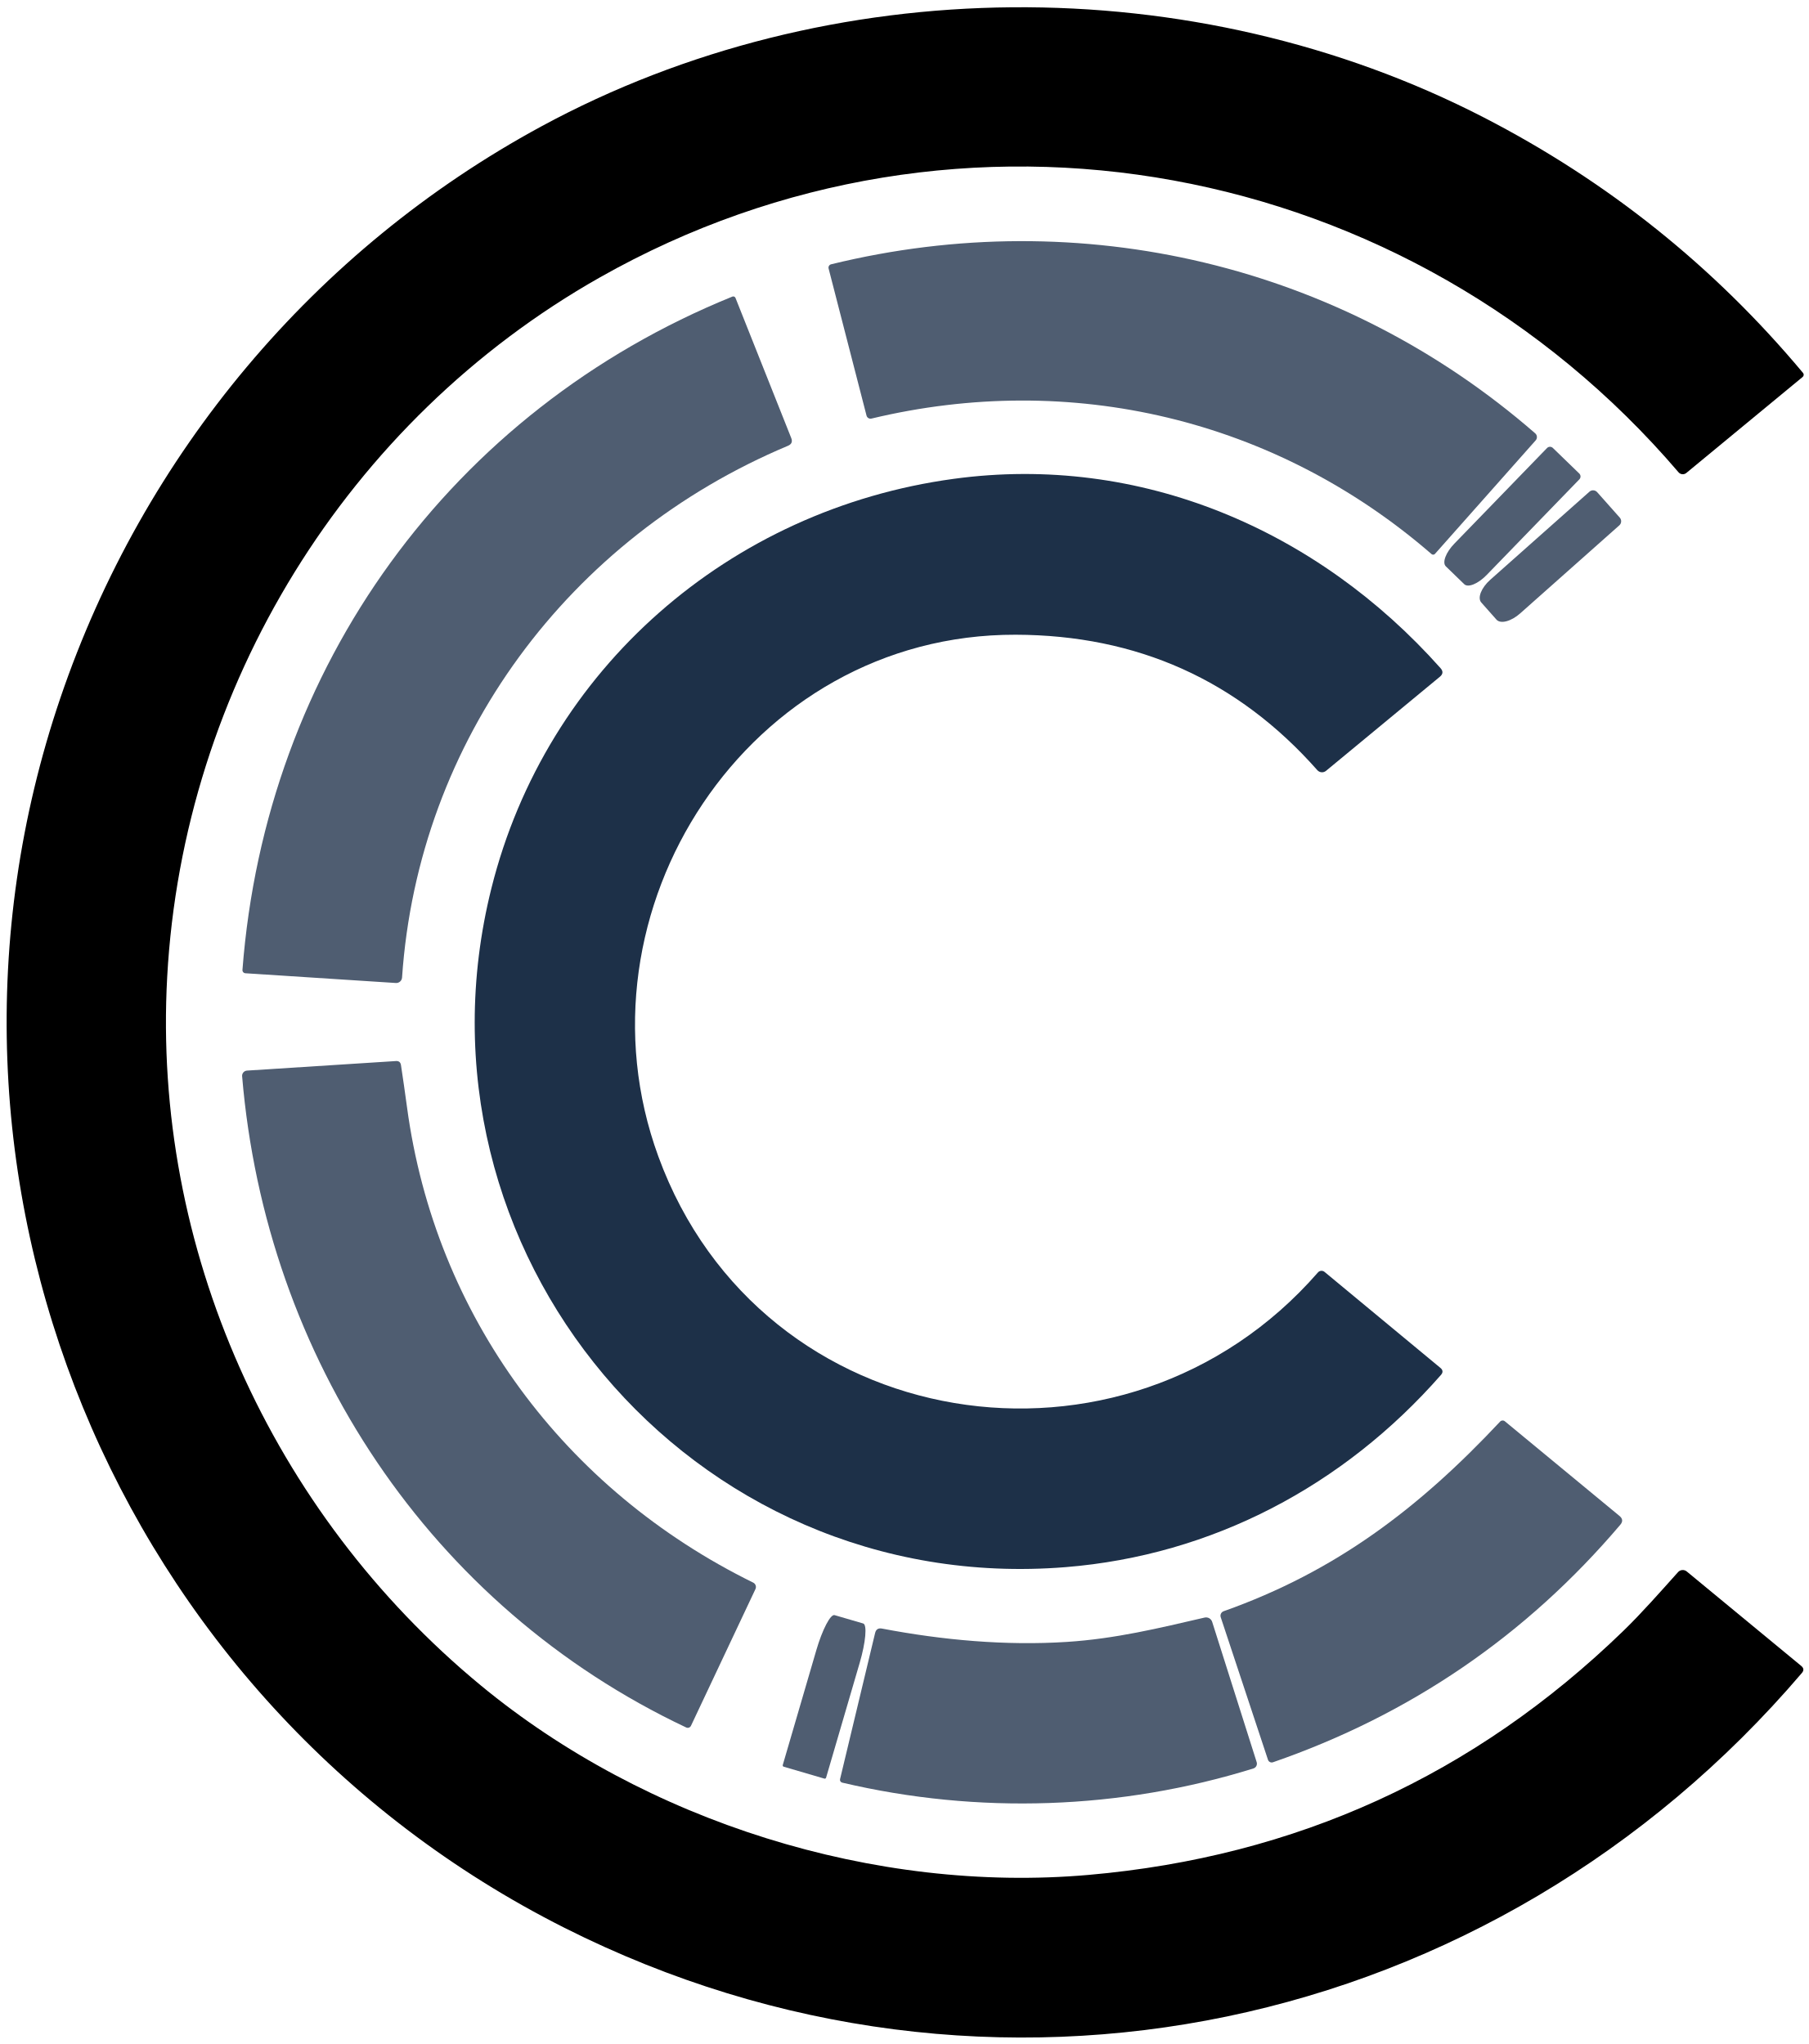
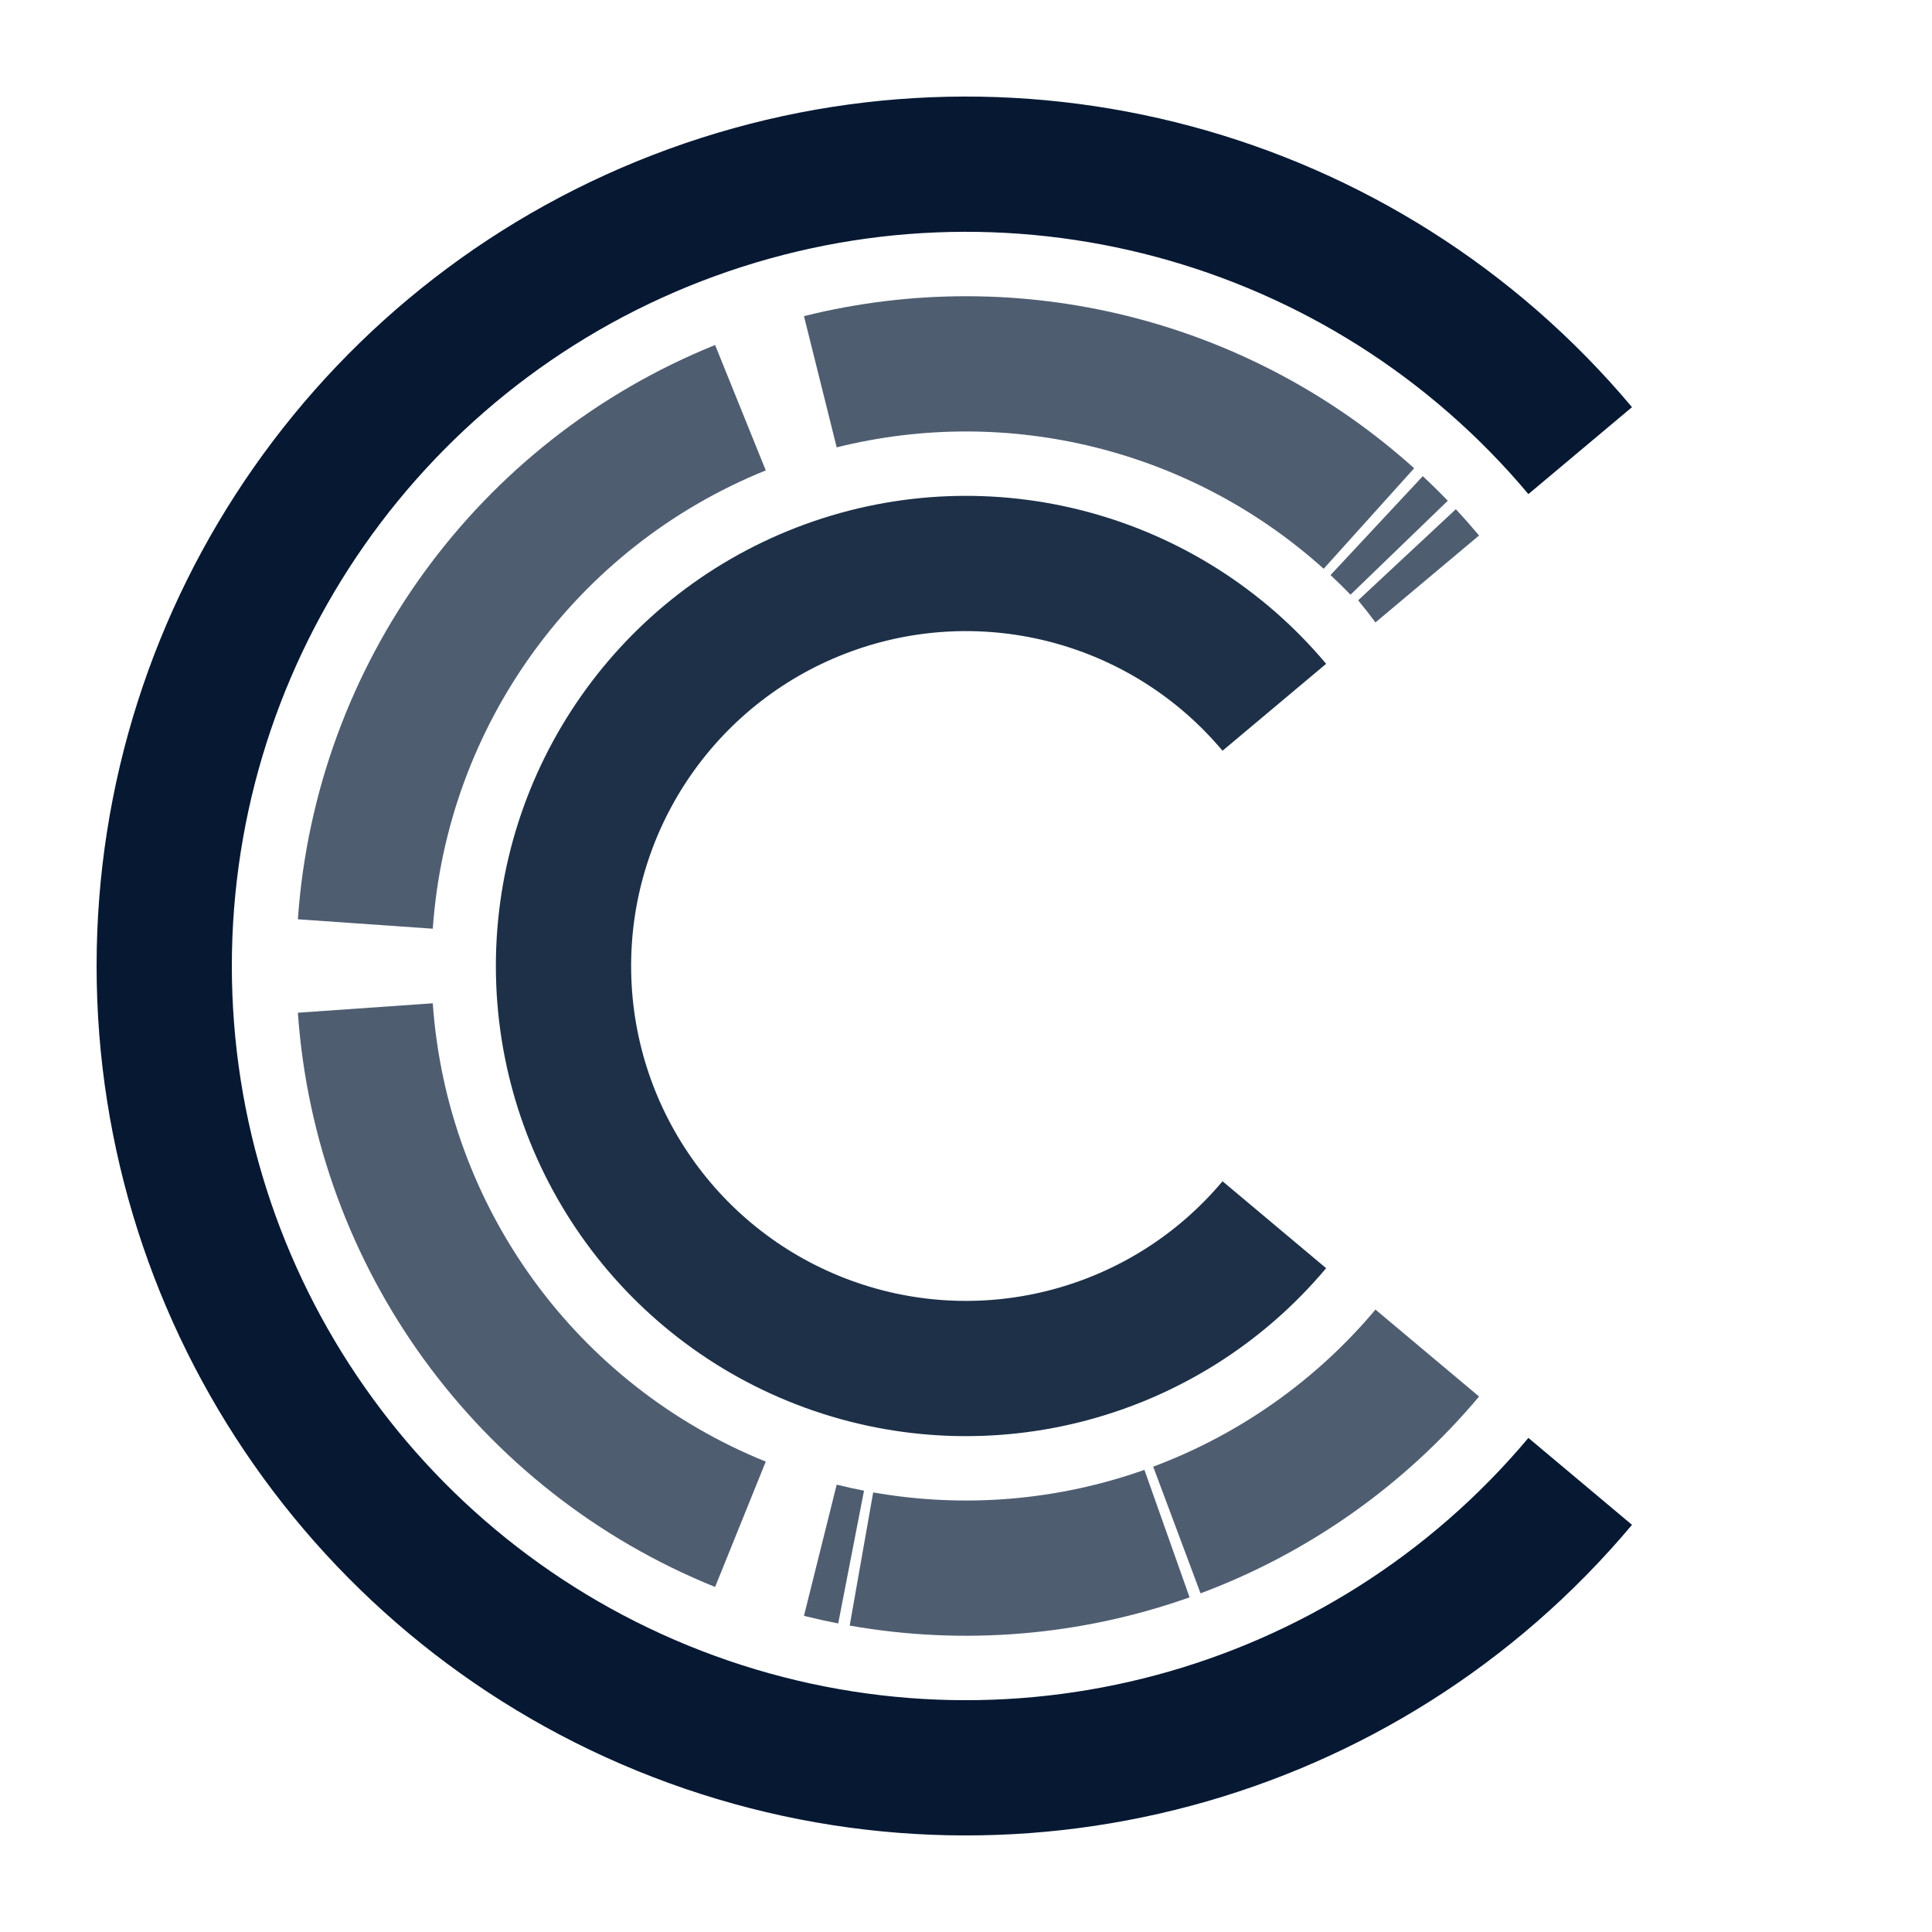
- <svg xmlns="http://www.w3.org/2000/svg" version="1.1" viewBox="0.00 0.00 483.00 546.00" width="483.00" height="546.00">
-   <path fill="#000000" d="   M 16.13 186.42   C 38.27 121.28 84.00 66.61 144.52 33.79   C 221.60 -8.01 318.86 -8.53 396.32 31.41   Q 445.88 56.97 481.51 99.62   A 0.76 0.75 -39.9 0 1 481.41 100.69   L 450.34 126.34   A 1.49 1.49 0.0 0 1 448.26 126.16   C 376.44 42.11 256.33 19.65 160.15 74.13   C 92.60 112.38 48.90 183.55 44.65 260.94   C 40.67 333.35 72.42 403.97 128.32 450.15   C 172.39 486.57 233.59 505.84 290.72 500.83   Q 373.82 493.55 433.56 435.61   C 438.44 430.87 443.38 425.25 448.12 419.96   A 1.69 1.68 -49.2 0 1 450.46 419.78   L 481.03 445.01   Q 482.07 445.87 481.20 446.89   C 398.74 543.59 264.33 572.19 150.76 514.97   C 30.72 454.49 -27.30 314.15 16.13 186.42   Z" />
-   <path fill="#4f5d71" d="   M 410.11 117.63   L 383.21 147.96   A 0.67 0.64 41.2 0 1 382.29 148.00   C 340.51 111.81 285.93 99.06 232.73 111.81   A 1.10 1.10 0.0 0 1 231.41 111.02   L 221.28 71.72   A 0.92 0.92 0.0 0 1 221.95 70.60   C 288.72 54.24 358.22 70.68 409.99 115.76   A 1.33 1.32 41.5 0 1 410.11 117.63   Z" />
-   <path fill="#4f5d71" d="   M 65.53 259.98   A 0.84 0.84 0.0 0 1 64.75 259.08   C 70.92 178.27 120.40 109.76 195.58 79.23   A 0.64 0.64 0.0 0 1 196.42 79.59   L 211.30 117.00   Q 211.89 118.46 210.43 119.08   C 152.02 143.59 111.70 197.62 107.37 261.13   A 1.56 1.56 0.0 0 1 105.71 262.58   L 65.53 259.98   Z" />
-   <path fill="#4f5d71" d="   M 421.75 126.49   A 1.10 1.10 0.0 0 1 421.77 128.05   L 397.01 153.60   A 5.92 2.59 -45.9 0 1 391.03 156.05   L 386.12 151.29   A 5.92 2.59 -45.9 0 1 388.38 145.23   L 413.14 119.68   A 1.10 1.10 0.0 0 1 414.70 119.66   L 421.75 126.49   Z" />
-   <path fill="#1d3048" d="   M 175.82 308.93   C 203.28 384.04 300.39 399.09 351.96 339.90   A 1.27 1.26 40.3 0 1 353.73 339.76   L 384.66 365.39   Q 385.71 366.26 384.81 367.28   C 358.85 396.90 323.74 415.46 284.57 418.62   C 184.26 426.70 107.06 333.93 131.24 237.25   C 145.89 178.65 194.83 136.06 254.68 127.91   C 304.54 121.11 351.84 141.54 384.70 178.48   Q 385.80 179.72 384.53 180.77   L 354.12 205.91   A 1.68 1.68 0.0 0 1 351.79 205.72   Q 319.93 169.69 271.25 169.55   C 199.80 169.35 151.84 243.36 175.82 308.93   Z" />
-   <path fill="#4f5d71" d="   M 432.57 138.27   A 1.46 1.46 0.0 0 1 432.45 140.33   L 405.96 163.86   A 5.83 2.95 -41.6 0 1 399.64 165.52   L 395.58 160.94   A 5.83 2.95 -41.6 0 1 397.98 154.87   L 424.47 131.34   A 1.46 1.46 0.0 0 1 426.53 131.47   L 432.57 138.27   Z" />
-   <path fill="#4f5d71" d="   M 183.25 461.45   C 114.80 429.12 70.96 362.59 64.66 287.49   A 1.40 1.39 -4.2 0 1 65.97 285.98   L 105.75 283.43   Q 106.90 283.36 107.08 284.50   Q 107.90 289.88 108.69 295.73   C 116.19 351.48 150.72 397.95 201.14 422.75   A 1.30 1.30 0.0 0 1 201.75 424.47   L 184.53 460.99   A 0.96 0.96 0.0 0 1 183.25 461.45   Z" />
-   <path fill="#4f5d71" d="   M 326.79 430.39   C 356.72 419.79 378.98 402.84 400.62 379.73   A 0.92 0.92 0.0 0 1 401.87 379.65   L 432.49 404.94   Q 433.80 406.02 432.70 407.31   Q 395.02 451.67 339.96 470.74   A 1.05 1.05 0.0 0 1 338.62 470.08   L 326.00 432.00   A 1.28 1.28 0.0 0 1 326.79 430.39   Z" />
-   <path fill="#4f5d71" d="   M 209.29 471.93   A 0.37 0.37 0.0 0 1 209.04 471.47   L 218.02 440.74   A 10.29 2.05 -73.7 0 1 222.88 431.44   L 230.52 433.67   A 10.29 2.05 -73.7 0 1 229.60 444.13   L 220.61 474.86   A 0.37 0.37 0.0 0 1 220.15 475.11   L 209.29 471.93   Z" />
-   <path fill="#4f5d71" d="   M 334.72 472.40   C 299.34 483.40 261.21 484.74 224.91 476.18   A 0.77 0.77 0.0 0 1 224.34 475.25   L 233.70 436.22   Q 234.05 434.75 235.54 435.03   C 251.67 438.11 268.55 439.65 284.94 438.59   C 297.90 437.75 309.48 434.92 321.70 432.09   A 1.72 1.71 -15.0 0 1 323.72 433.25   L 335.60 470.71   A 1.34 1.34 0.0 0 1 334.72 472.40   Z" />
+ <svg xmlns="http://www.w3.org/2000/svg" version="1.1" viewBox="0.00 0.00 600.00 600.00">
+   <path fill="#071833" d="   M 506.832 473.553 A 270 270 280 1 1 506.832 126.447 L 474.658 153.444 A 228 228 280 1 0 474.658 446.556" />
+   <path fill="#4f5d71" d="   M 452.122 158.144 A 208 208 3 0 1 459.337 166.300 L 427.163 193.297 A 166 166 3 0 0 421.788 186.431" />
+   <path fill="#4f5d71" d="   M 441.856 147.878 A 208 208 3 0 1 449.623 155.511 L 419.410 184.687 A 166 166 3 0 0 413.212 178.595" />
+   <path fill="#4f5d71" d="   M 249.680 98.178 A 208 208 56 0 1 439.179 145.426 L 411.076 176.638 A 166 166 56 0 0 259.841 138.931" />
+   <path fill="#4f5d71" d="   M 92.507 285.491 A 208 208 56 0 1 222.082 107.146 L 237.815 146.087 A 166 166 56 0 0 134.404 288.420" />
+   <path fill="#4f5d71" d="   M 222.082 492.85 A 208 208 56 0 1 92.507 314.509 L 134.404 311.580 A 166 166 56 0 0 237.815 453.912" />
+   <path fill="#4f5d71" d="   M 260.312 504.178 A 208 208 3 0 1 249.680 501.821 L 259.841 461.069 A 166 166 3 0 0 268.325 462.950" />
+   <path fill="#4f5d71" d="   M 369.432 496.069 A 208 208 29.5 0 1 263.881 504.840 L 271.174 463.478 A 166 166 29.5 0 0 355.412 456.478" />
+   <path fill="#4f5d71" d="   M 459.337 433.700 A 208 208 29.5 0 1 372.843 494.828 L 358.134 455.488 A 166 166 29.5 0 0 427.163 406.703" />
+   <path fill="#1d3048" d="   M 411.842 393.847 A 146 146 280 1 1 411.842 206.153 L 379.669 233.150 A 104 104 280 1 0 379.669 366.850" />
</svg>
